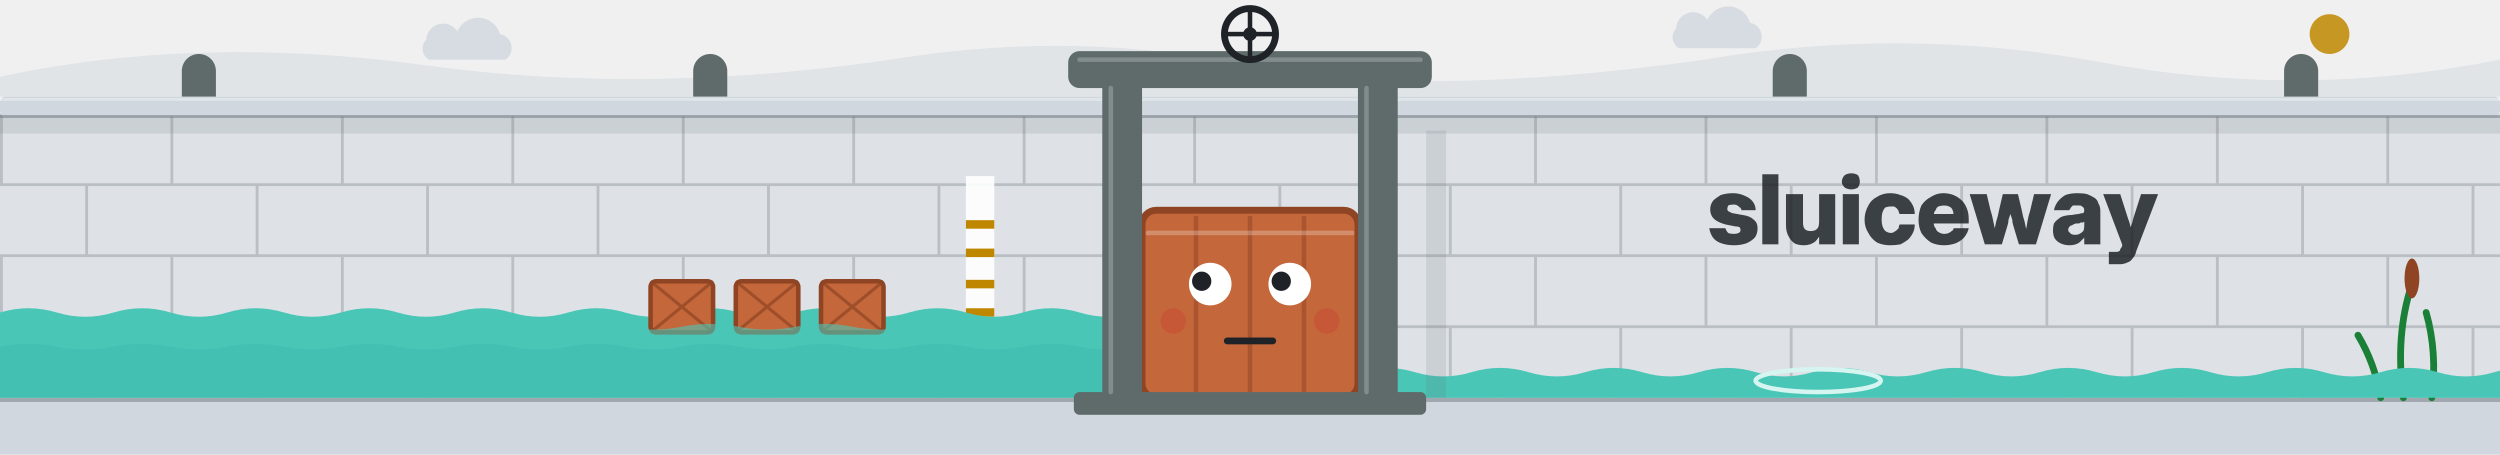
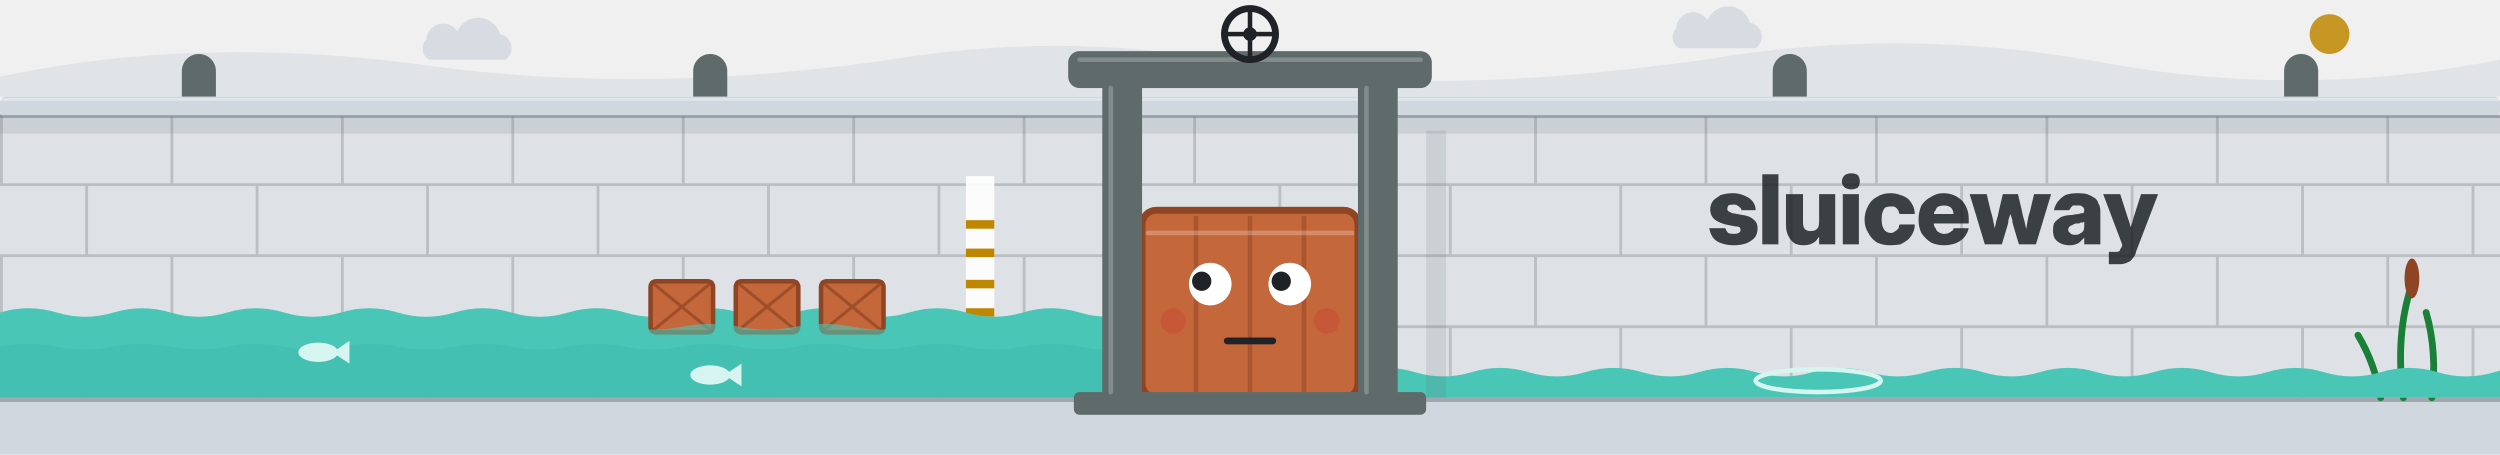
<svg xmlns="http://www.w3.org/2000/svg" viewBox="0 0 880 160" width="880" height="160" role="img" aria-label="Sluiceway: 3 stacks are pending">
-   <style>.bob{animation:bob 2.6s ease-in-out infinite}.bob2{animation:bob 2.6s ease-in-out -1.1s infinite}.bob3{animation:bob 2.6s ease-in-out -1.9s infinite}.wave{animation:wave 3.2s linear infinite}.slow{animation-duration:6s}.lid{transform-box:fill-box;transform-origin:center;animation:lid 5s ease-in-out infinite}.puff{transform-box:fill-box;transform-origin:50% 100%;animation:puff 1.6s ease-in-out infinite}.rip{transform-box:fill-box;transform-origin:center;animation:rip 4s ease-out infinite}.cloud{animation:cloud 40s ease-in-out infinite alternate}@keyframes bob{50%{transform:translateY(-2.5px)}}@keyframes wave{to{transform:translateX(40px)}}@keyframes lid{0%,93%,100%{transform:scaleY(1)}96.5%{transform:scaleY(.08)}}@keyframes puff{50%{transform:scale(1.03,1.012)}}@keyframes rip{0%{opacity:.9;transform:scale(.15)}100%{opacity:0;transform:scale(1)}}@keyframes cloud{to{transform:translateX(70px)}}@media (prefers-reduced-motion:reduce){*{animation:none!important}}</style>
+   <style>.bob{animation:bob 2.6s ease-in-out infinite}.bob2{animation:bob 2.6s ease-in-out -1.1s infinite}.bob3{animation:bob 2.6s ease-in-out -1.9s infinite}.wave{animation:wave 3.2s linear infinite}.slow{animation-duration:6s}.lid{transform-box:fill-box;transform-origin:center;animation:lid 5s ease-in-out infinite}.puff{transform-box:fill-box;transform-origin:50% 100%;animation:puff 1.6s ease-in-out infinite}.rip{transform-box:fill-box;transform-origin:center;animation:rip 4s ease-out infinite}.cloud{animation:cloud 40s ease-in-out infinite alternate}.fish{animation:fish 7s ease-in-out infinite alternate}.fish2{animation:fish 7s ease-in-out -2.5s infinite alternate}@keyframes bob{50%{transform:translateY(-2.5px)}}@keyframes wave{to{transform:translateX(40px)}}@keyframes lid{0%,93%,100%{transform:scaleY(1)}96.5%{transform:scaleY(.08)}}@keyframes puff{50%{transform:scale(1.03,1.012)}}@keyframes rip{0%{opacity:.9;transform:scale(.15)}100%{opacity:0;transform:scale(1)}}@keyframes cloud{to{transform:translateX(70px)}}@keyframes fish{to{transform:translateX(-14px)}}@media (prefers-reduced-motion:reduce){*{animation:none!important}}</style>
  <path d="M0 34V27q70 -15 150 -4t170 -3q60 -9 120 3t160 -2q70 -12 140 1t140 -1V34z" fill="#d0d7de" opacity=".5" />
  <g fill="#d0d7de" opacity=".8">
    <path class="cloud" d="M150 14a6 6 0 0 1 11 -3a8 8 0 0 1 15 1a5 5 0 0 1 2 9h-27a4.5 4.5 0 0 1 -1 -7z" />
    <path class="cloud" d="M590 10a6 6 0 0 1 11 -3a8 8 0 0 1 15 1a5 5 0 0 1 2 9h-27a4.5 4.5 0 0 1 -1 -7z" />
  </g>
  <circle cx="820" cy="12" r="7" fill="#bf8700" opacity=".85" />
  <rect y="40" width="880" height="100" fill="#d0d7de" opacity=".55" />
  <g stroke="#656d76" opacity=".3">
    <path d="M0 65H880M0 90H880M0 115H880" />
    <path d="M0 52.5H880M0 102.5H880M30 77.5H880M30 127.5H880" stroke-width="25" stroke-dasharray="1 59" />
  </g>
  <rect y="41" width="880" height="6" fill="#656d76" opacity=".16" />
  <rect y="34" width="880" height="7" rx="2" fill="#d0d7de" />
  <path d="M0 35H880" stroke="#ffffff" opacity=".35" />
  <path d="M0 41H880" stroke="#656d76" opacity=".5" />
  <g fill="#5f6b6b">
    <path d="M64 34v-9a6 6 0 0 1 12 0v9z" />
    <path d="M244 34v-9a6 6 0 0 1 12 0v9z" />
    <path d="M624 34v-9a6 6 0 0 1 12 0v9z" />
    <path d="M804 34v-9a6 6 0 0 1 12 0v9z" />
  </g>
  <rect y="140" width="880" height="20" fill="#d0d7de" />
  <path d="M0 140.75H880" stroke="#656d76" stroke-width="1.5" opacity=".45" />
  <rect x="340" y="62" width="10" height="72" fill="#ffffff" opacity=".9" />
  <path d="M340 120h10M340 110h10M340 100h10M340 89h10M340 79h10" stroke="#bf8700" stroke-width="3" />
  <path transform="translate(601 86) scale(0.3333)" d="M28 1q-7 0-13-2q-6-2-9-6q-3-4-4-10h17q1 3 3 5q2 1 6 1q3 0 5-1q2-1 2-3q0-2-1-3q-2-1-5-1l-10-2q-7-2-11-5q-5-4-5-11q0-5 3-9q3-3 8-6q6-2 13-2q7 0 13 3q5 2 8 6q3 4 3 9h-15q0-2-3-4q-2-2-5-2q-4 0-6 1q-1 2-1 4q0 1 1 2q2 1 4 2l11 2q8 1 12 5q4 3 4 9q0 6-3 10q-4 4-9 6q-6 2-13 2zM75-74v74h-17v-74zM102 1q-6 0-10-2q-4-3-6-7q-3-5-3-12v-33h18v30q0 5 2 7q2 2 6 2q3 0 5-1q2-1 3-3q1-2 1-6v-29h17v53h-17v-14h3q-3 7-7 11q-5 4-12 4zM143 0v-53h17v53zM152-58q-4 0-7-2q-3-3-3-6q0-4 3-7q3-2 7-2q4 0 7 2q2 3 2 7q0 3-2 6q-3 2-7 2zM193 1q-8 0-14-3q-6-4-9-10q-4-6-4-14q0-8 4-15q3-6 9-9q6-4 14-4q6 0 11 2q4 1 8 4q3 3 5 7q2 4 2 9h-16q-1-2-1-3q-1-2-2-3q-1-1-3-2q-1 0-3 0q-3 0-6 1q-2 2-3 5q-1 3-1 8q0 4 1 7q1 3 3 5q3 2 6 2q2 0 3-1q2-1 3-2q1-1 2-2q0-2 1-4h16q0 5-2 9q-2 4-5 7q-4 3-8 5q-5 1-11 1zM250 1q-8 0-14-3q-6-4-10-10q-3-6-3-14q0-8 3-15q4-6 10-9q6-4 13-4q6 0 11 2q5 2 9 6q3 3 5 8q2 5 2 11v5h-48v-10h40l-8 2q0-4-1-6q-1-3-4-4q-2-1-5-1q-3 0-6 1q-2 1-3 4q-2 2-2 6v7q0 4 2 6q1 3 3 4q3 2 6 2q3 0 5-1q2-1 3-2q2-1 2-3h16q-1 5-5 10q-4 4-9 6q-6 2-12 2zM293 0l-16-53h18l4 17q2 6 3 12q1 6 3 12h-3q2-6 3-12q2-6 3-12l4-17h16l4 17q1 6 3 12q1 6 3 12h-2q1-6 2-12q1-6 3-12l4-17h18l-16 53h-18l-6-20q-1-3-1-6q-1-3-2-6q-1-3-1-6h3q-1 3-2 6q-1 3-2 6q0 3-1 6l-6 20zM383 1q-6 0-10-2q-4-2-6-5q-2-3-2-9q0-4 1-7q2-3 5-5q2-2 6-3q4-1 8-1q5-1 7-1q3-1 5-1q1-1 1-3q0-2-1-3q-1-1-3-2q-1 0-4 0q-2 0-4 0q-1 1-2 2q-1 2-2 3h-16q1-5 4-9q3-4 8-7q5-2 13-2q6 0 10 1q5 2 8 4q3 2 4 6q2 3 2 8v35h-17v-7q-2 2-4 4q-2 2-5 3q-3 1-6 1zM388-10q3 0 5-1q2-1 4-3q1-2 1-5v-5q-1 1-2 1q-1 0-2 0q-1 1-2 1q-2 0-3 0q-3 1-4 2q-2 0-3 2q-1 1-1 3q0 1 1 2q1 1 2 2q2 1 4 1zM424 21v-13h8q2 0 3-1q1 0 1-2q1-1 2-3v-2l-20-53h18l8 25q2 5 3 10q1 5 3 10h-5q1-5 2-10q2-5 3-10l8-25h18l-23 60q-1 5-4 8q-2 3-5 4q-4 2-8 2q-3 0-6 0q-3 0-6 0z" fill="#1f2328" opacity=".85" />
  <path d="M846 140q-3 -22 3 -40M856 140q2 -16 -2 -30M838 140q-2 -12 -8 -22" stroke="#1a7f37" stroke-width="2.4" stroke-linecap="round" fill="none" />
  <ellipse cx="849" cy="98" rx="2.6" ry="7" fill="#8f4424" />
  <defs>
    <g id="k">
      <rect x="-11" y="-15" width="22" height="18" rx="2" fill="#c4673a" stroke="#8f4424" stroke-width="1.6" />
      <path d="M-11 -15l22 18M11 -15l-22 18" stroke="#8f4424" stroke-width="1.1" opacity=".7" />
+     </g>
+     <g id="f">
+       <g fill="#d6f5f0">
+         <ellipse rx="7" ry="3.4" />
+         <path d="M5 0l6 -4v8z" />
+       </g>
    </g>
  </defs>
  <clipPath id="c1">
    <rect x="0" y="102" width="402" height="38" />
  </clipPath>
  <g clip-path="url(#c1)">
    <g class="wave">
      <path d="M-40 110q10 -3 20 0t20 0t20 0t20 0t20 0t20 0t20 0t20 0t20 0t20 0t20 0t20 0t20 0t20 0t20 0t20 0t20 0t20 0t20 0t20 0t20 0t20 0t20 0t20 0V140H-40Z" fill="#4ac6b7" />
    </g>
  </g>
  <clipPath id="c2">
    <rect x="0" y="114" width="402" height="26" />
  </clipPath>
  <g clip-path="url(#c2)">
    <g class="wave slow">
      <path d="M-40 122q10 -2 20 0t20 0t20 0t20 0t20 0t20 0t20 0t20 0t20 0t20 0t20 0t20 0t20 0t20 0t20 0t20 0t20 0t20 0t20 0t20 0t20 0t20 0t20 0t20 0V140H-40Z" fill="#0f8f83" opacity="0.28" />
    </g>
  </g>
  <clipPath id="c3">
    <rect x="478" y="123" width="402" height="17" />
  </clipPath>
  <g clip-path="url(#c3)">
    <g class="wave slow">
      <path d="M438 131q10 -3 20 0t20 0t20 0t20 0t20 0t20 0t20 0t20 0t20 0t20 0t20 0t20 0t20 0t20 0t20 0t20 0t20 0t20 0t20 0t20 0t20 0t20 0t20 0t20 0V140H438Z" fill="#4ac6b7" />
    </g>
  </g>
  <clipPath id="c4">
    <rect x="478" y="133" width="402" height="7" />
  </clipPath>
  <g clip-path="url(#c4)">
    <g class="wave slow">
      <path d="M438 141q10 -2 20 0t20 0t20 0t20 0t20 0t20 0t20 0t20 0t20 0t20 0t20 0t20 0t20 0t20 0t20 0t20 0t20 0t20 0t20 0t20 0t20 0t20 0t20 0t20 0V140H438Z" fill="#0f8f83" opacity="0.28" />
    </g>
  </g>
  <use class="bob" href="#k" x="300" y="114" />
  <use class="bob2" href="#k" x="270" y="114" />
  <use class="bob3" href="#k" x="240" y="114" />
  <clipPath id="c5">
    <rect x="0" y="107" width="402" height="33" />
  </clipPath>
  <g clip-path="url(#c5)">
    <g class="wave slow">
      <path d="M-40 115q10 -2 20 0t20 0t20 0t20 0t20 0t20 0t20 0t20 0t20 0t20 0t20 0t20 0t20 0t20 0t20 0t20 0t20 0t20 0t20 0t20 0t20 0t20 0t20 0t20 0V140H-40Z" fill="#4ac6b7" opacity="0.6" />
    </g>
  </g>
  <clipPath id="c6">
    <rect x="478" y="128" width="402" height="12" />
  </clipPath>
  <g clip-path="url(#c6)">
    <g class="wave slow">
      <path d="M438 136q10 -2 20 0t20 0t20 0t20 0t20 0t20 0t20 0t20 0t20 0t20 0t20 0t20 0t20 0t20 0t20 0t20 0t20 0t20 0t20 0t20 0t20 0t20 0t20 0t20 0V140H438Z" fill="#4ac6b7" opacity="0.6" />
    </g>
  </g>
+   <use class="fish" href="#f" x="250" y="132" />
+   <use class="fish2" href="#f" x="112" y="124" />
  <g fill="none" stroke="#d6f5f0" stroke-width="1.6">
    <ellipse class="rip" cx="640" cy="134" rx="22" ry="4" />
  </g>
  <path d="M502 46h7v94h-7z" fill="#656d76" opacity=".16" />
  <g class="puff">
    <rect x="402" y="74" width="76" height="66" rx="5" fill="#c4673a" />
    <path d="M421 76v62M440 76v62M459 76v62" stroke="#8f4424" stroke-width="1.6" opacity=".5" />
    <path d="M404 82h72" stroke="#ffffff" stroke-width="1.6" opacity=".25" stroke-linecap="round" />
    <rect x="402" y="74" width="76" height="66" rx="5" fill="none" stroke="#8f4424" stroke-width="2.4" />
    <g class="lid">
      <g fill="#ffffff">
        <circle cx="426" cy="100" r="7.5" />
        <circle cx="454" cy="100" r="7.5" />
      </g>
      <g fill="#1f2328">
        <circle cx="423" cy="99" r="3.4" />
        <circle cx="451" cy="99" r="3.4" />
      </g>
    </g>
    <g fill="#cf222e" opacity=".22">
      <circle cx="413" cy="113" r="4.5" />
      <circle cx="467" cy="113" r="4.5" />
    </g>
    <path d="M432 120h16" stroke="#1f2328" stroke-width="2.4" fill="none" stroke-linecap="round" />
  </g>
  <g fill="#5f6b6b">
    <rect x="378" y="138" width="124" height="8" rx="2" />
    <rect x="388" y="26" width="14" height="114" rx="2" />
    <rect x="478" y="26" width="14" height="114" rx="2" />
    <rect x="376" y="18" width="128" height="13" rx="4" />
  </g>
  <path d="M391 31v107M481 31v107M380 21h120" stroke="#ffffff" stroke-width="1.6" opacity=".22" stroke-linecap="round" />
  <g transform="translate(440 12)">
    <g>
      <circle r="9" fill="none" stroke="#1f2328" stroke-width="2.4" />
      <path d="M-9 0h18M0 -9v18" stroke="#1f2328" stroke-width="1.6" />
      <circle r="2.4" fill="#1f2328" />
    </g>
  </g>
</svg>
